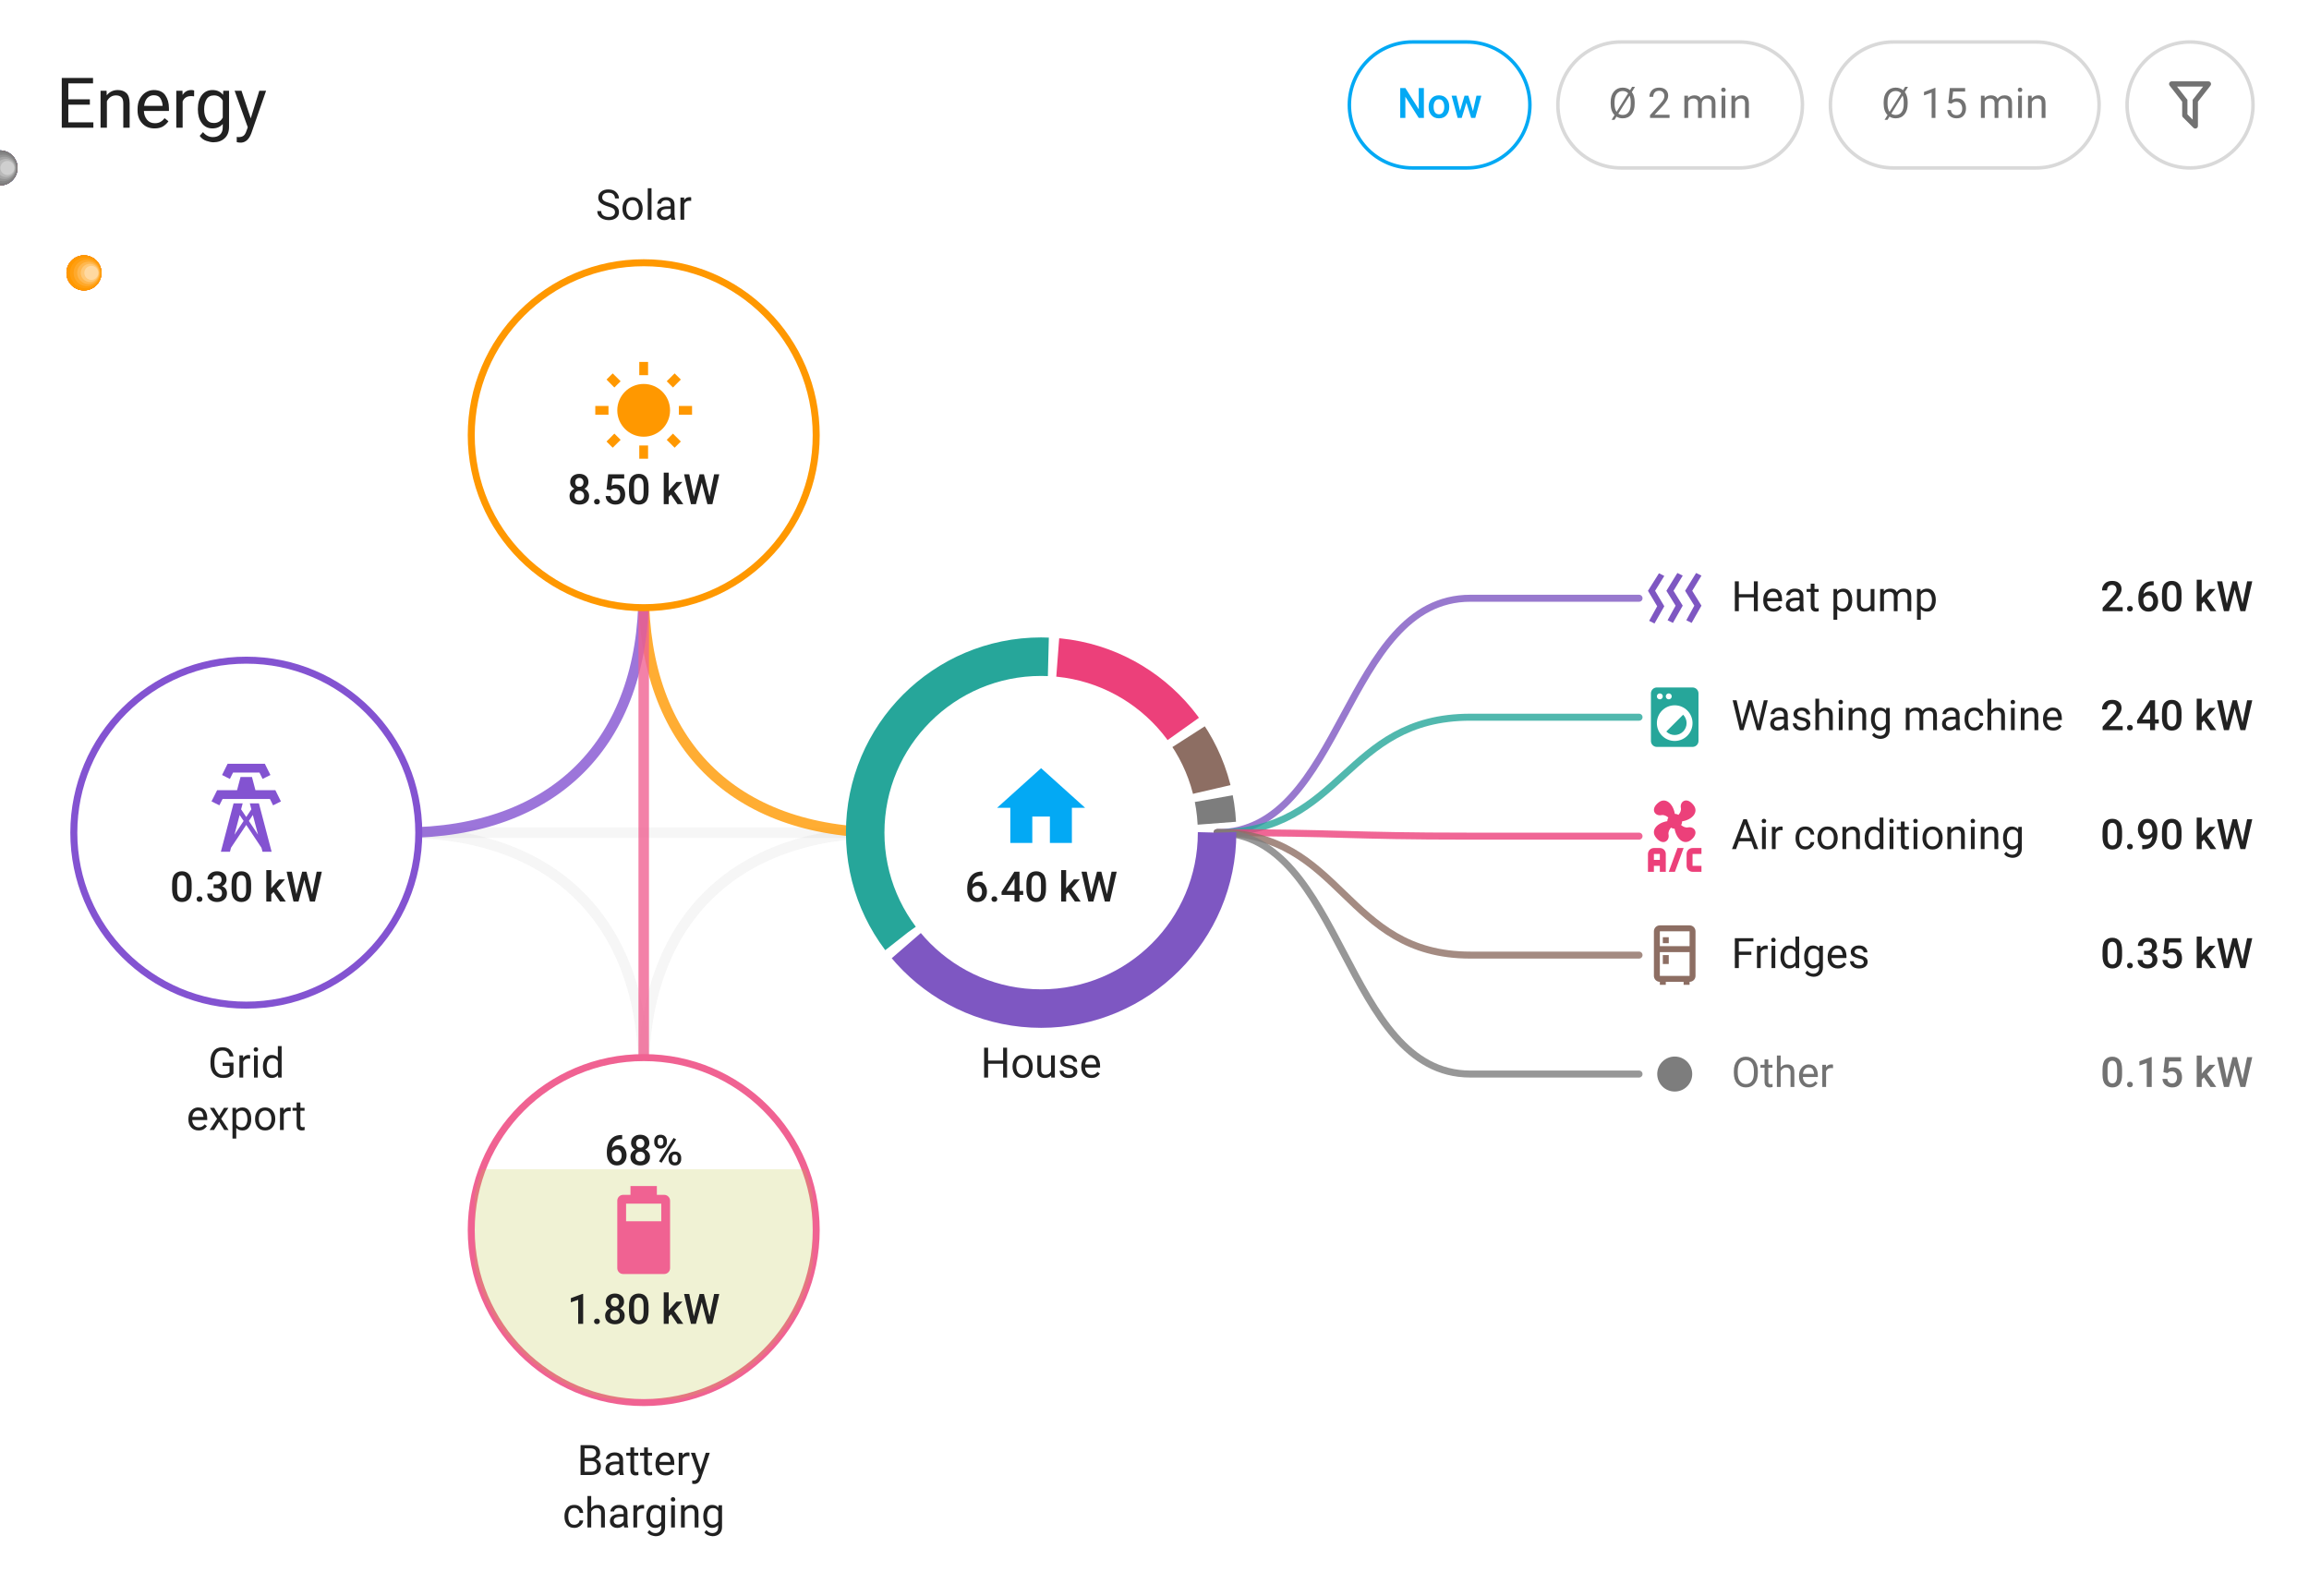
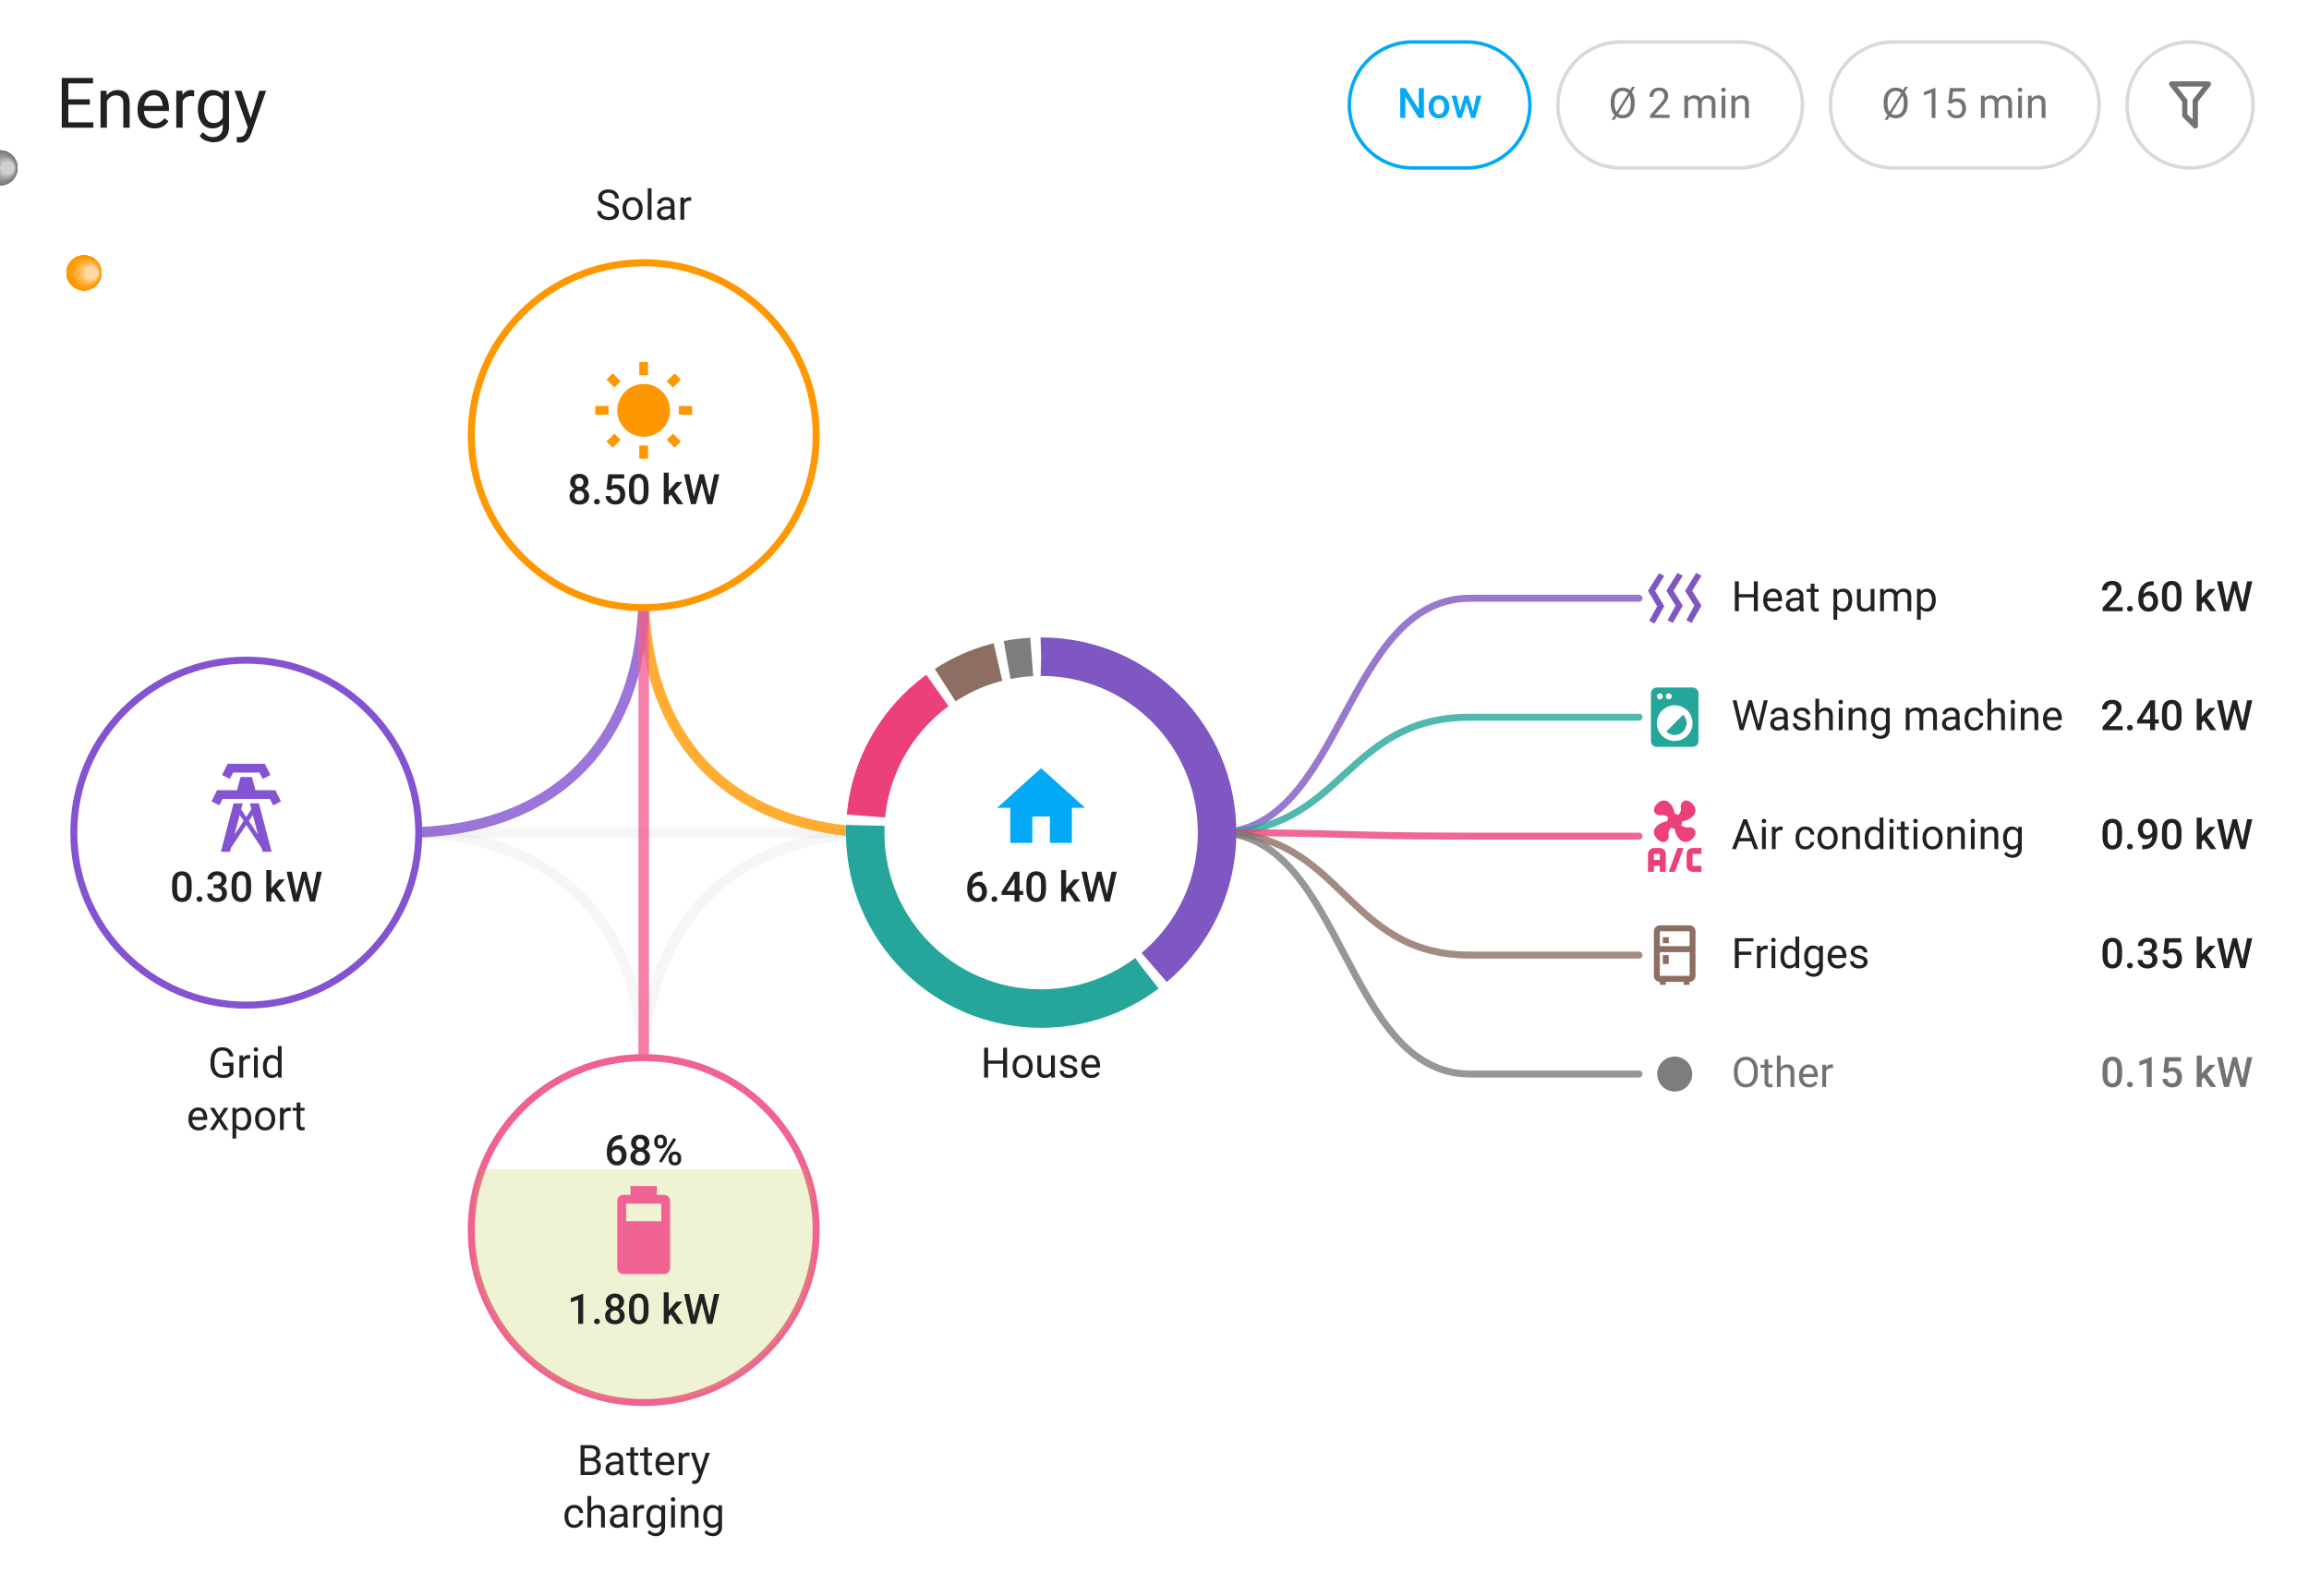
<svg xmlns="http://www.w3.org/2000/svg" xmlns:xlink="http://www.w3.org/1999/xlink" width="660" height="456" viewBox="0 0 660 456" role="img" aria-label="EnerLens Card">
  <rect x="0" y="0" width="660.0" height="456.0" rx="12" fill="rgb(255, 255, 255)" />
  <g transform="translate(24,78) scale(0.8)">
    <path d="M114,200 L286,200" fill="none" stroke="rgba(127, 127, 127, 0.3)" stroke-width="3.75px" stroke-linecap="round" opacity="0.25" />
    <path d="M114,200 C168,200 200,232 200,286" fill="none" stroke="rgba(127, 127, 127, 0.3)" stroke-width="3.75px" stroke-linecap="round" opacity="0.25" />
    <path d="M200,286 C200,232 232,200 286,200" fill="none" stroke="rgba(127, 127, 127, 0.3)" stroke-width="3.75px" stroke-linecap="round" opacity="0.25" />
    <path d="M200,114 C200,168 232,200 286,200" fill="none" stroke="rgb(255, 152, 0)" stroke-width="3.75px" stroke-linecap="round" opacity="0.8" />
    <path d="M200,114 C200,168 168,200 114,200" fill="none" stroke="rgb(131, 83, 209)" stroke-width="3.75px" stroke-linecap="round" opacity="0.8" />
    <path d="M200,114 L200,286" fill="none" stroke="rgb(240, 98, 146)" stroke-width="3.75px" stroke-linecap="round" opacity="0.8" />
    <g>
      <circle cx="0.00" r="6.25" fill="rgb(240, 98, 146)" />
      <circle cx="0.53" r="5.50" fill="rgb(243, 129, 168)" fill-opacity="0.316" />
      <circle cx="1.05" r="4.75" fill="rgb(246, 161, 190)" fill-opacity="0.316" />
      <circle cx="1.57" r="4.00" fill="rgb(249, 192, 211)" fill-opacity="0.316" />
      <circle cx="2.10" r="3.25" fill="rgb(252, 224, 233)" fill-opacity="0.316" />
      <circle cx="2.63" r="2.50" fill="rgb(255, 255, 255)" fill-opacity="0.316" />
-       <animateMotion dur="1.10s" repeatCount="indefinite" begin="-0.33s" path="M 200 114 L 200 286" rotate="auto" />
+       <animateMotion dur="1.10s" repeatCount="indefinite" begin="-0.25s" path="M 200 114 L 200 286" rotate="auto" />
    </g>
    <g>
      <circle cx="0.00" r="6.25" fill="rgb(240, 98, 146)" />
      <circle cx="0.53" r="5.50" fill="rgb(243, 129, 168)" fill-opacity="0.316" />
      <circle cx="1.05" r="4.75" fill="rgb(246, 161, 190)" fill-opacity="0.316" />
      <circle cx="1.57" r="4.00" fill="rgb(249, 192, 211)" fill-opacity="0.316" />
      <circle cx="2.10" r="3.25" fill="rgb(252, 224, 233)" fill-opacity="0.316" />
      <circle cx="2.63" r="2.50" fill="rgb(255, 255, 255)" fill-opacity="0.316" />
-       <animateMotion dur="1.10s" repeatCount="indefinite" begin="-0.88s" path="M 200 114 L 200 286" rotate="auto" />
+       <animateMotion dur="1.10s" repeatCount="indefinite" begin="-0.80s" path="M 200 114 L 200 286" rotate="auto" />
    </g>
    <g>
      <circle cx="0.00" r="6.25" fill="rgb(131, 83, 209)" />
      <circle cx="0.53" r="5.50" fill="rgb(156, 117, 218)" fill-opacity="0.316" />
      <circle cx="1.05" r="4.75" fill="rgb(181, 152, 227)" fill-opacity="0.316" />
      <circle cx="1.57" r="4.00" fill="rgb(205, 186, 237)" fill-opacity="0.316" />
      <circle cx="2.10" r="3.25" fill="rgb(230, 221, 246)" fill-opacity="0.316" />
      <circle cx="2.63" r="2.50" fill="rgb(255, 255, 255)" fill-opacity="0.316" />
-       <animateMotion dur="4.50s" repeatCount="indefinite" begin="-0.33s" path="M 200 114 C 200 168 168 200 114 200" rotate="auto" />
-     </g>
-     <g>
-       <circle cx="0.00" r="6.25" fill="rgb(255, 152, 0)" />
-       <circle cx="0.53" r="5.50" fill="rgb(255, 173, 51)" fill-opacity="0.316" />
-       <circle cx="1.05" r="4.75" fill="rgb(255, 193, 102)" fill-opacity="0.316" />
-       <circle cx="1.57" r="4.00" fill="rgb(255, 214, 153)" fill-opacity="0.316" />
-       <circle cx="2.10" r="3.25" fill="rgb(255, 234, 204)" fill-opacity="0.316" />
-       <circle cx="2.63" r="2.50" fill="rgb(255, 255, 255)" fill-opacity="0.316" />
-       <animateMotion dur="1.10s" repeatCount="indefinite" begin="-0.33s" path="M 200 114 C 200 168 232 200 286 200" rotate="auto" />
-     </g>
-     <g>
-       <circle cx="0.00" r="6.25" fill="rgb(255, 152, 0)" />
-       <circle cx="0.53" r="5.50" fill="rgb(255, 173, 51)" fill-opacity="0.316" />
-       <circle cx="1.05" r="4.75" fill="rgb(255, 193, 102)" fill-opacity="0.316" />
-       <circle cx="1.57" r="4.00" fill="rgb(255, 214, 153)" fill-opacity="0.316" />
-       <circle cx="2.10" r="3.25" fill="rgb(255, 234, 204)" fill-opacity="0.316" />
-       <circle cx="2.63" r="2.50" fill="rgb(255, 255, 255)" fill-opacity="0.316" />
-       <animateMotion dur="1.10s" repeatCount="indefinite" begin="-0.55s" path="M 200 114 C 200 168 232 200 286 200" rotate="auto" />
-     </g>
-     <g>
-       <circle cx="0.00" r="6.25" fill="rgb(255, 152, 0)" />
-       <circle cx="0.53" r="5.50" fill="rgb(255, 173, 51)" fill-opacity="0.316" />
-       <circle cx="1.05" r="4.75" fill="rgb(255, 193, 102)" fill-opacity="0.316" />
-       <circle cx="1.57" r="4.00" fill="rgb(255, 214, 153)" fill-opacity="0.316" />
-       <circle cx="2.10" r="3.25" fill="rgb(255, 234, 204)" fill-opacity="0.316" />
-       <circle cx="2.63" r="2.50" fill="rgb(255, 255, 255)" fill-opacity="0.316" />
-       <animateMotion dur="1.10s" repeatCount="indefinite" begin="-0.77s" path="M 200 114 C 200 168 232 200 286 200" rotate="auto" />
-     </g>
-     <g>
-       <circle cx="0.00" r="6.25" fill="rgb(255, 152, 0)" />
-       <circle cx="0.53" r="5.50" fill="rgb(255, 173, 51)" fill-opacity="0.316" />
-       <circle cx="1.05" r="4.75" fill="rgb(255, 193, 102)" fill-opacity="0.316" />
-       <circle cx="1.57" r="4.00" fill="rgb(255, 214, 153)" fill-opacity="0.316" />
-       <circle cx="2.10" r="3.25" fill="rgb(255, 234, 204)" fill-opacity="0.316" />
-       <circle cx="2.63" r="2.50" fill="rgb(255, 255, 255)" fill-opacity="0.316" />
-       <animateMotion dur="1.10s" repeatCount="indefinite" begin="-0.99s" path="M 200 114 C 200 168 232 200 286 200" rotate="auto" />
-     </g>
-     <g>
-       <circle cx="0.00" r="6.25" fill="rgb(255, 152, 0)" />
-       <circle cx="0.53" r="5.50" fill="rgb(255, 173, 51)" fill-opacity="0.316" />
-       <circle cx="1.05" r="4.75" fill="rgb(255, 193, 102)" fill-opacity="0.316" />
-       <circle cx="1.57" r="4.00" fill="rgb(255, 214, 153)" fill-opacity="0.316" />
-       <circle cx="2.10" r="3.25" fill="rgb(255, 234, 204)" fill-opacity="0.316" />
-       <circle cx="2.63" r="2.50" fill="rgb(255, 255, 255)" fill-opacity="0.316" />
-       <animateMotion dur="1.10s" repeatCount="indefinite" begin="-0.11s" path="M 200 114 C 200 168 232 200 286 200" rotate="auto" />
+       <animateMotion dur="4.50s" repeatCount="indefinite" begin="-0.25s" path="M 200 114 C 200 168 168 200 114 200" rotate="auto" />
+     </g>
+     <g>
+       <circle cx="0.00" r="6.25" fill="rgb(255, 152, 0)" />
+       <circle cx="0.53" r="5.50" fill="rgb(255, 173, 51)" fill-opacity="0.316" />
+       <circle cx="1.05" r="4.75" fill="rgb(255, 193, 102)" fill-opacity="0.316" />
+       <circle cx="1.57" r="4.00" fill="rgb(255, 214, 153)" fill-opacity="0.316" />
+       <circle cx="2.10" r="3.25" fill="rgb(255, 234, 204)" fill-opacity="0.316" />
+       <circle cx="2.63" r="2.50" fill="rgb(255, 255, 255)" fill-opacity="0.316" />
+       <animateMotion dur="1.10s" repeatCount="indefinite" begin="-0.25s" path="M 200 114 C 200 168 232 200 286 200" rotate="auto" />
+     </g>
+     <g>
+       <circle cx="0.00" r="6.25" fill="rgb(255, 152, 0)" />
+       <circle cx="0.53" r="5.50" fill="rgb(255, 173, 51)" fill-opacity="0.316" />
+       <circle cx="1.05" r="4.75" fill="rgb(255, 193, 102)" fill-opacity="0.316" />
+       <circle cx="1.57" r="4.00" fill="rgb(255, 214, 153)" fill-opacity="0.316" />
+       <circle cx="2.10" r="3.25" fill="rgb(255, 234, 204)" fill-opacity="0.316" />
+       <circle cx="2.63" r="2.50" fill="rgb(255, 255, 255)" fill-opacity="0.316" />
+       <animateMotion dur="1.10s" repeatCount="indefinite" begin="-0.47s" path="M 200 114 C 200 168 232 200 286 200" rotate="auto" />
+     </g>
+     <g>
+       <circle cx="0.00" r="6.25" fill="rgb(255, 152, 0)" />
+       <circle cx="0.53" r="5.50" fill="rgb(255, 173, 51)" fill-opacity="0.316" />
+       <circle cx="1.05" r="4.75" fill="rgb(255, 193, 102)" fill-opacity="0.316" />
+       <circle cx="1.57" r="4.00" fill="rgb(255, 214, 153)" fill-opacity="0.316" />
+       <circle cx="2.10" r="3.25" fill="rgb(255, 234, 204)" fill-opacity="0.316" />
+       <circle cx="2.63" r="2.50" fill="rgb(255, 255, 255)" fill-opacity="0.316" />
+       <animateMotion dur="1.10s" repeatCount="indefinite" begin="-0.69s" path="M 200 114 C 200 168 232 200 286 200" rotate="auto" />
+     </g>
+     <g>
+       <circle cx="0.00" r="6.25" fill="rgb(255, 152, 0)" />
+       <circle cx="0.53" r="5.50" fill="rgb(255, 173, 51)" fill-opacity="0.316" />
+       <circle cx="1.05" r="4.75" fill="rgb(255, 193, 102)" fill-opacity="0.316" />
+       <circle cx="1.57" r="4.00" fill="rgb(255, 214, 153)" fill-opacity="0.316" />
+       <circle cx="2.10" r="3.25" fill="rgb(255, 234, 204)" fill-opacity="0.316" />
+       <circle cx="2.63" r="2.50" fill="rgb(255, 255, 255)" fill-opacity="0.316" />
+       <animateMotion dur="1.10s" repeatCount="indefinite" begin="-0.91s" path="M 200 114 C 200 168 232 200 286 200" rotate="auto" />
+     </g>
+     <g>
+       <circle cx="0.00" r="6.25" fill="rgb(255, 152, 0)" />
+       <circle cx="0.53" r="5.50" fill="rgb(255, 173, 51)" fill-opacity="0.316" />
+       <circle cx="1.05" r="4.75" fill="rgb(255, 193, 102)" fill-opacity="0.316" />
+       <circle cx="1.57" r="4.00" fill="rgb(255, 214, 153)" fill-opacity="0.316" />
+       <circle cx="2.10" r="3.25" fill="rgb(255, 234, 204)" fill-opacity="0.316" />
+       <circle cx="2.63" r="2.50" fill="rgb(255, 255, 255)" fill-opacity="0.316" />
+       <animateMotion dur="1.10s" repeatCount="indefinite" begin="-0.03s" path="M 200 114 C 200 168 232 200 286 200" rotate="auto" />
    </g>
  </g>
  <g transform="translate(0,48)">
    <path id="line-sensor-c1" d="M347.9,190.0 C384.1,190.0 384.1,123.0 420.3,123.0 L468.5,123.0" fill="none" stroke="rgb(126, 87, 194)" stroke-width="2px" stroke-linecap="round" opacity="0.8">
-       <animate attributeName="d" values="M347.9,190.0 C384.1,190.0 384.1,123.0 420.3,123.0 L468.5,123.0;M347.9,190.0 C384.1,190.0 384.1,123.0 420.3,123.0 L468.5,123.0;M347.9,190.0 C384.1,190.0 384.1,157.0 420.3,157.0 L468.5,157.0;M347.9,190.0 C384.1,190.0 384.1,157.0 420.3,157.0 L468.5,157.0;M347.9,190.0 C384.1,190.0 384.1,123.0 420.3,123.0 L468.5,123.0" keyTimes="0;0.425;0.5;0.925;1" dur="8s" repeatCount="indefinite" calcMode="spline" keySplines="0 0 1 1;.4 0 .2 1;0 0 1 1;.4 0 .2 1" />
+       <animate attributeName="d" values="M347.9,190.0 C384.1,190.0 384.1,123.0 420.3,123.0 L468.5,123.0;M347.9,190.0 C384.1,190.0 384.1,123.0 420.3,123.0 L468.5,123.0;M347.9,190.0 C384.1,190.0 384.1,123.0 420.3,123.0 L468.5,123.0;M347.9,190.0 C384.1,190.0 384.1,123.0 420.3,123.0 L468.5,123.0;M347.9,190.0 C384.1,190.0 384.1,157.0 420.3,157.0 L468.5,157.0;M347.9,190.0 C384.1,190.0 384.1,157.0 420.3,157.0 L468.5,157.0;M347.9,190.0 C384.1,190.0 384.1,123.0 420.3,123.0 L468.5,123.0;M347.9,190.0 C384.1,190.0 384.1,123.0 420.3,123.0 L468.5,123.0" keyTimes="0;0.208;0.258;0.542;0.592;0.875;0.925;1" calcMode="spline" keySplines="0 0 1 1;.4 0 .2 1;0 0 1 1;.4 0 .2 1;0 0 1 1;.4 0 .2 1;0 0 1 1" dur="12s" repeatCount="indefinite" />
    </path>
    <g>
      <circle cx="0.00" r="5.00" fill="rgb(126, 87, 194)" />
      <circle cx="0.42" r="4.40" fill="rgb(152, 121, 206)" fill-opacity="0.316" />
      <circle cx="0.84" r="3.80" fill="rgb(178, 154, 218)" fill-opacity="0.316" />
      <circle cx="1.26" r="3.20" fill="rgb(203, 188, 231)" fill-opacity="0.316" />
      <circle cx="1.68" r="2.60" fill="rgb(229, 221, 243)" fill-opacity="0.316" />
      <circle cx="2.10" r="2.00" fill="rgb(255, 255, 255)" fill-opacity="0.316" />
-       <animateMotion dur="1.10s" repeatCount="indefinite" begin="-0.27s" rotate="auto">
+       <animateMotion dur="1.10s" repeatCount="indefinite" begin="-0.17s" rotate="auto">
        <mpath href="#line-sensor-c1" xlink:href="#line-sensor-c1" />
      </animateMotion>
    </g>
    <g>
      <circle cx="0.00" r="5.00" fill="rgb(126, 87, 194)" />
      <circle cx="0.42" r="4.40" fill="rgb(152, 121, 206)" fill-opacity="0.316" />
      <circle cx="0.84" r="3.80" fill="rgb(178, 154, 218)" fill-opacity="0.316" />
      <circle cx="1.26" r="3.20" fill="rgb(203, 188, 231)" fill-opacity="0.316" />
      <circle cx="1.68" r="2.60" fill="rgb(229, 221, 243)" fill-opacity="0.316" />
      <circle cx="2.10" r="2.00" fill="rgb(255, 255, 255)" fill-opacity="0.316" />
-       <animateMotion dur="1.10s" repeatCount="indefinite" begin="-0.63s" rotate="auto">
+       <animateMotion dur="1.10s" repeatCount="indefinite" begin="-0.53s" rotate="auto">
        <mpath href="#line-sensor-c1" xlink:href="#line-sensor-c1" />
      </animateMotion>
    </g>
    <g>
      <circle cx="0.00" r="5.00" fill="rgb(126, 87, 194)" />
      <circle cx="0.42" r="4.40" fill="rgb(152, 121, 206)" fill-opacity="0.316" />
      <circle cx="0.84" r="3.80" fill="rgb(178, 154, 218)" fill-opacity="0.316" />
      <circle cx="1.26" r="3.20" fill="rgb(203, 188, 231)" fill-opacity="0.316" />
      <circle cx="1.68" r="2.60" fill="rgb(229, 221, 243)" fill-opacity="0.316" />
      <circle cx="2.10" r="2.00" fill="rgb(255, 255, 255)" fill-opacity="0.316" />
-       <animateMotion dur="1.10s" repeatCount="indefinite" begin="-1.00s" rotate="auto">
+       <animateMotion dur="1.10s" repeatCount="indefinite" begin="-0.90s" rotate="auto">
        <mpath href="#line-sensor-c1" xlink:href="#line-sensor-c1" />
      </animateMotion>
    </g>
    <path id="line-sensor-c2" d="M347.9,190.0 C384.1,190.0 384.1,157.0 420.3,157.0 L468.5,157.0" fill="none" stroke="rgb(38, 166, 154)" stroke-width="2px" stroke-linecap="round" opacity="0.8">
-       <animate attributeName="d" values="M347.9,190.0 C384.1,190.0 384.1,157.0 420.3,157.0 L468.5,157.0;M347.9,190.0 C384.1,190.0 384.1,157.0 420.3,157.0 L468.5,157.0;M347.9,190.0 C384.1,190.0 384.1,123.0 420.3,123.0 L468.5,123.0;M347.9,190.0 C384.1,190.0 384.1,123.0 420.3,123.0 L468.5,123.0;M347.9,190.0 C384.1,190.0 384.1,157.0 420.3,157.0 L468.5,157.0" keyTimes="0;0.425;0.5;0.925;1" dur="8s" repeatCount="indefinite" calcMode="spline" keySplines="0 0 1 1;.4 0 .2 1;0 0 1 1;.4 0 .2 1" />
+       <animate attributeName="d" values="M347.9,190.0 C384.1,190.0 384.1,157.0 420.3,157.0 L468.5,157.0;M347.9,190.0 C384.1,190.0 384.1,157.0 420.3,157.0 L468.5,157.0;M347.9,190.0 C384.1,190.0 384.1,157.0 420.3,157.0 L468.5,157.0;M347.9,190.0 C384.1,190.0 384.1,157.0 420.3,157.0 L468.5,157.0;M347.9,190.0 C384.1,190.0 384.1,123.0 420.3,123.0 L468.5,123.0;M347.9,190.0 C384.1,190.0 384.1,123.0 420.3,123.0 L468.5,123.0;M347.9,190.0 C384.1,190.0 384.1,157.0 420.3,157.0 L468.5,157.0;M347.9,190.0 C384.1,190.0 384.1,157.0 420.3,157.0 L468.5,157.0" keyTimes="0;0.208;0.258;0.542;0.592;0.875;0.925;1" calcMode="spline" keySplines="0 0 1 1;.4 0 .2 1;0 0 1 1;.4 0 .2 1;0 0 1 1;.4 0 .2 1;0 0 1 1" dur="12s" repeatCount="indefinite" />
    </path>
    <g>
      <circle cx="0.00" r="5.00" fill="rgb(38, 166, 154)" />
      <circle cx="0.42" r="4.40" fill="rgb(81, 184, 174)" fill-opacity="0.316" />
      <circle cx="0.84" r="3.80" fill="rgb(125, 202, 194)" fill-opacity="0.316" />
      <circle cx="1.26" r="3.20" fill="rgb(168, 219, 215)" fill-opacity="0.316" />
      <circle cx="1.68" r="2.60" fill="rgb(212, 237, 235)" fill-opacity="0.316" />
      <circle cx="2.10" r="2.00" fill="rgb(255, 255, 255)" fill-opacity="0.316" />
-       <animateMotion dur="1.10s" repeatCount="indefinite" begin="-0.27s" rotate="auto">
+       <animateMotion dur="1.10s" repeatCount="indefinite" begin="-0.17s" rotate="auto">
        <mpath href="#line-sensor-c2" xlink:href="#line-sensor-c2" />
      </animateMotion>
    </g>
    <g>
      <circle cx="0.00" r="5.00" fill="rgb(38, 166, 154)" />
      <circle cx="0.42" r="4.40" fill="rgb(81, 184, 174)" fill-opacity="0.316" />
      <circle cx="0.84" r="3.80" fill="rgb(125, 202, 194)" fill-opacity="0.316" />
      <circle cx="1.26" r="3.20" fill="rgb(168, 219, 215)" fill-opacity="0.316" />
      <circle cx="1.68" r="2.60" fill="rgb(212, 237, 235)" fill-opacity="0.316" />
      <circle cx="2.10" r="2.00" fill="rgb(255, 255, 255)" fill-opacity="0.316" />
-       <animateMotion dur="1.10s" repeatCount="indefinite" begin="-0.63s" rotate="auto">
+       <animateMotion dur="1.10s" repeatCount="indefinite" begin="-0.53s" rotate="auto">
        <mpath href="#line-sensor-c2" xlink:href="#line-sensor-c2" />
      </animateMotion>
    </g>
    <g>
      <circle cx="0.00" r="5.00" fill="rgb(38, 166, 154)" />
      <circle cx="0.42" r="4.40" fill="rgb(81, 184, 174)" fill-opacity="0.316" />
      <circle cx="0.84" r="3.80" fill="rgb(125, 202, 194)" fill-opacity="0.316" />
      <circle cx="1.26" r="3.20" fill="rgb(168, 219, 215)" fill-opacity="0.316" />
      <circle cx="1.68" r="2.60" fill="rgb(212, 237, 235)" fill-opacity="0.316" />
      <circle cx="2.10" r="2.00" fill="rgb(255, 255, 255)" fill-opacity="0.316" />
-       <animateMotion dur="1.10s" repeatCount="indefinite" begin="-1.00s" rotate="auto">
+       <animateMotion dur="1.10s" repeatCount="indefinite" begin="-0.90s" rotate="auto">
        <mpath href="#line-sensor-c2" xlink:href="#line-sensor-c2" />
      </animateMotion>
    </g>
    <path id="line-sensor-c3" d="M347.9,190.0 C384.1,190.0 384.1,191.0 420.3,191.0 L468.5,191.0" fill="none" stroke="rgb(236, 64, 122)" stroke-width="2px" stroke-linecap="round" opacity="0.8" />
    <g>
      <circle cx="0.00" r="5.00" fill="rgb(236, 64, 122)" />
      <circle cx="0.42" r="4.40" fill="rgb(240, 102, 149)" fill-opacity="0.316" />
      <circle cx="0.84" r="3.80" fill="rgb(244, 140, 175)" fill-opacity="0.316" />
      <circle cx="1.26" r="3.20" fill="rgb(247, 179, 202)" fill-opacity="0.316" />
      <circle cx="1.68" r="2.60" fill="rgb(251, 217, 228)" fill-opacity="0.316" />
      <circle cx="2.10" r="2.00" fill="rgb(255, 255, 255)" fill-opacity="0.316" />
-       <animateMotion dur="2.57s" repeatCount="indefinite" begin="-0.27s" rotate="auto">
+       <animateMotion dur="2.57s" repeatCount="indefinite" begin="-0.17s" rotate="auto">
        <mpath href="#line-sensor-c3" xlink:href="#line-sensor-c3" />
      </animateMotion>
    </g>
    <path id="line-sensor-c4" d="M347.9,190.0 C384.1,190.0 384.1,225.0 420.3,225.0 L468.5,225.0" fill="none" stroke="rgb(141, 110, 99)" stroke-width="2px" stroke-linecap="round" opacity="0.8" />
    <g>
      <circle cx="0.00" r="5.00" fill="rgb(141, 110, 99)" />
      <circle cx="0.42" r="4.40" fill="rgb(164, 139, 130)" fill-opacity="0.316" />
      <circle cx="0.84" r="3.80" fill="rgb(187, 168, 161)" fill-opacity="0.316" />
      <circle cx="1.26" r="3.20" fill="rgb(209, 197, 193)" fill-opacity="0.316" />
      <circle cx="1.68" r="2.60" fill="rgb(232, 226, 224)" fill-opacity="0.316" />
      <circle cx="2.10" r="2.00" fill="rgb(255, 255, 255)" fill-opacity="0.316" />
-       <animateMotion dur="4.44s" repeatCount="indefinite" begin="-0.27s" rotate="auto">
+       <animateMotion dur="4.44s" repeatCount="indefinite" begin="-0.17s" rotate="auto">
        <mpath href="#line-sensor-c4" xlink:href="#line-sensor-c4" />
      </animateMotion>
    </g>
    <path id="line--rest-" d="M347.9,190.0 C384.1,190.0 384.1,259.0 420.3,259.0 L468.5,259.0" fill="none" stroke="rgb(125, 125, 125)" stroke-width="2px" stroke-linecap="round" opacity="0.8" />
    <g>
      <circle cx="0.00" r="5.00" fill="rgb(125, 125, 125)" />
      <circle cx="0.42" r="4.40" fill="rgb(151, 151, 151)" fill-opacity="0.316" />
      <circle cx="0.84" r="3.80" fill="rgb(177, 177, 177)" fill-opacity="0.316" />
      <circle cx="1.26" r="3.20" fill="rgb(203, 203, 203)" fill-opacity="0.316" />
      <circle cx="1.68" r="2.60" fill="rgb(229, 229, 229)" fill-opacity="0.316" />
      <circle cx="2.10" r="2.00" fill="rgb(255, 255, 255)" fill-opacity="0.316" />
-       <animateMotion dur="4.50s" repeatCount="indefinite" begin="-0.27s" rotate="auto">
+       <animateMotion dur="4.50s" repeatCount="indefinite" begin="-0.17s" rotate="auto">
        <mpath href="#line--rest-" xlink:href="#line--rest-" />
      </animateMotion>
    </g>
  </g>
  <circle cx="184" cy="124.4" r="49.3" fill="rgb(255, 255, 255)" stroke="rgb(255, 152, 0)" stroke-width="2" />
-   <g transform="translate(168.9,102.2) scale(1.2572)" />
  <g transform="translate(168.9,102.2) scale(1.2572)">
    <path d="M3.55 19.09L4.96 20.5L6.76 18.71L5.34 17.29M12 6C8.69 6 6 8.69 6 12S8.69 18 12 18 18 15.31 18 12C18 8.68 15.31 6 12 6M20 13H23V11H20M17.24 18.71L19.04 20.5L20.45 19.09L18.66 17.29M20.45 5L19.04 3.6L17.24 5.39L18.66 6.81M13 1H11V4H13M6.76 5.39L4.96 3.6L3.55 5L5.34 6.81L6.76 5.39M1 13H4V11H1M13 20H11V23H13" fill="rgb(255, 152, 0)" />
  </g>
  <text x="184" y="144.1" text-anchor="middle" font-size="12.0" font-weight="500" fill="rgb(33, 33, 33)" font-family="Roboto, system-ui, sans-serif" textLength="44.3" lengthAdjust="spacingAndGlyphs">8.50 kW</text>
  <text x="184" y="62.8" text-anchor="middle" font-size="12.0" font-weight="400" fill="rgb(33, 33, 33)" font-family="Roboto, system-ui, sans-serif" textLength="28.4" lengthAdjust="spacingAndGlyphs">Solar</text>
  <circle cx="70.4" cy="238" r="49.3" fill="rgb(255, 255, 255)" stroke="rgb(131, 83, 209)" stroke-width="2" />
-   <g transform="translate(55.3,215.8) scale(1.2572)" />
  <g transform="translate(55.3,215.8) scale(1.2572)">
    <path d="M8.28,5.45L6.5,4.55L7.76,2H16.23L17.5,4.55L15.72,5.44L15,4H9L8.28,5.45M18.62,8H14.09L13.3,5H10.7L9.91,8H5.38L4.1,10.55L5.89,11.44L6.62,10H17.38L18.1,11.45L19.89,10.56L18.62,8M17.77,22H15.7L15.46,21.1L12,15.9L8.53,21.1L8.3,22H6.23L9.12,11H11.19L10.83,12.35L12,14.1L13.16,12.35L12.81,11H14.88L17.77,22M11.4,15L10.5,13.65L9.32,18.13L11.4,15M14.68,18.12L13.5,13.64L12.6,15L14.68,18.12Z" fill="rgb(131, 83, 209)" />
  </g>
  <text x="70.4" y="257.7" text-anchor="middle" font-size="12.0" font-weight="500" fill="rgb(33, 33, 33)" font-family="Roboto, system-ui, sans-serif" textLength="44.3" lengthAdjust="spacingAndGlyphs">0.30 kW</text>
  <text x="70.4" y="308" text-anchor="middle" font-size="12.0" font-weight="400" fill="rgb(33, 33, 33)" font-family="Roboto, system-ui, sans-serif" textLength="24.0" lengthAdjust="spacingAndGlyphs">Grid</text>
  <text x="70.4" y="323" text-anchor="middle" font-size="12.0" font-weight="400" fill="rgb(33, 33, 33)" font-family="Roboto, system-ui, sans-serif" textLength="36.8" lengthAdjust="spacingAndGlyphs">export</text>
  <circle cx="297.6" cy="238" r="49.3" fill="rgb(255, 255, 255)" stroke="rgba(0, 0, 0, 0)" stroke-width="2" />
  <g transform="translate(241.8,182.2) scale(1.1159)">
-     <circle cx="50" cy="50" r="45.07" fill="none" stroke="rgb(126, 87, 194)" stroke-width="9.86" stroke-dasharray="110.16 173.04" stroke-dashoffset="0.00" stroke-linecap="butt" transform="">
-       <animate attributeName="stroke" values="rgb(126, 87, 194);rgb(38, 166, 154);rgb(126, 87, 194)" keyTimes="0;0.463;0.963" calcMode="discrete" dur="8s" repeatCount="indefinite" />
-     </circle>
-     <circle cx="50" cy="50" r="45.07" fill="none" stroke="rgb(38, 166, 154)" stroke-width="9.86" stroke-dasharray="101.68 181.51" stroke-dashoffset="-112.57" stroke-linecap="butt" transform="">
-       <animate attributeName="stroke" values="rgb(38, 166, 154);rgb(126, 87, 194);rgb(38, 166, 154)" keyTimes="0;0.463;0.963" calcMode="discrete" dur="8s" repeatCount="indefinite" />
-     </circle>
-     <circle cx="50" cy="50" r="45.07" fill="none" stroke="rgb(236, 64, 122)" stroke-width="9.86" stroke-dasharray="38.13 245.06" stroke-dashoffset="-216.66" stroke-linecap="butt" transform="" />
-     <circle cx="50" cy="50" r="45.07" fill="none" stroke="rgb(141, 110, 99)" stroke-width="9.86" stroke-dasharray="14.83 268.36" stroke-dashoffset="-257.20" stroke-linecap="butt" transform="" />
-     <circle cx="50" cy="50" r="45.07" fill="none" stroke="rgb(125, 125, 125)" stroke-width="9.86" stroke-dasharray="6.36 276.84" stroke-dashoffset="-274.43" stroke-linecap="butt" transform="" />
+     <g transform="rotate(-90 50 50)">
+       <circle cx="50" cy="50" r="45.07" fill="none" stroke="rgb(125, 125, 125)" stroke-width="9.86" stroke-dasharray="6.36 276.83" stroke-dashoffset="-274.43" stroke-linecap="butt" />
+       <g transform="translate(50 50)">
+         <g>
+           <animateTransform attributeName="transform" type="scale" values="1.000 1.000;1.000 1.000;0.767 0.767;0.767 0.767;1.000 1.000" keyTimes="0;0.875;0.9;0.975;1" calcMode="spline" keySplines=".4 0 .2 1;.4 0 .2 1;.4 0 .2 1;.4 0 .2 1" dur="12s" repeatCount="indefinite" />
+           <g transform="translate(-50 -50)">
+             <circle cx="50" cy="50" r="45.07" fill="none" stroke="rgb(126, 87, 194)" stroke-width="9.86" stroke-dasharray="110.16 173.03" stroke-dashoffset="0.00" stroke-linecap="butt">
+               <animate attributeName="stroke-dasharray" values="110.16 173.03;110.16 173.03;152.53 130.66;152.53 130.66;88.97 194.22;88.97 194.22;110.16 173.03" keyTimes="0;0.208;0.333;0.542;0.667;0.875;1" calcMode="spline" keySplines="0 0 1 1;.4 0 .2 1;0 0 1 1;.4 0 .2 1;0 0 1 1;.4 0 .2 1" dur="12s" repeatCount="indefinite" />
+               <animate attributeName="stroke-dashoffset" values="0.00;0.00;0.00;0.00;-125.28;-125.28;0.00" keyTimes="0;0.208;0.333;0.542;0.667;0.875;1" calcMode="spline" keySplines="0 0 1 1;.4 0 .2 1;0 0 1 1;.4 0 .2 1;0 0 1 1;.4 0 .2 1" dur="12s" repeatCount="indefinite" />
+             </circle>
+           </g>
+         </g>
+       </g>
+       <g transform="translate(50 50)">
+         <g>
+           <animateTransform attributeName="transform" type="scale" values="1.000 1.000;1.000 1.000;0.767 0.767;0.767 0.767;1.000 1.000;1.000 1.000" keyTimes="0;0.542;0.567;0.642;0.667;1" calcMode="spline" keySplines=".4 0 .2 1;.4 0 .2 1;.4 0 .2 1;.4 0 .2 1;.4 0 .2 1" dur="12s" repeatCount="indefinite" />
+           <g transform="translate(-50 -50)">
+             <circle cx="50" cy="50" r="45.07" fill="none" stroke="rgb(38, 166, 154)" stroke-width="9.86" stroke-dasharray="101.68 181.51" stroke-dashoffset="-112.57" stroke-linecap="butt">
+               <animate attributeName="stroke-dasharray" values="101.68 181.51;101.68 181.51;59.32 223.87;59.32 223.87;122.87 160.32;122.87 160.32;101.68 181.51" keyTimes="0;0.208;0.333;0.542;0.667;0.875;1" calcMode="spline" keySplines="0 0 1 1;.4 0 .2 1;0 0 1 1;.4 0 .2 1;0 0 1 1;.4 0 .2 1" dur="12s" repeatCount="indefinite" />
+               <animate attributeName="stroke-dashoffset" values="-112.57;-112.57;-154.93;-154.93;0.00;0.00;-112.57" keyTimes="0;0.208;0.333;0.542;0.667;0.875;1" calcMode="spline" keySplines="0 0 1 1;.4 0 .2 1;0 0 1 1;.4 0 .2 1;0 0 1 1;.4 0 .2 1" dur="12s" repeatCount="indefinite" />
+             </circle>
+           </g>
+         </g>
+       </g>
+       <circle cx="50" cy="50" r="45.07" fill="none" stroke="rgb(236, 64, 122)" stroke-width="9.86" stroke-dasharray="38.13 245.06" stroke-dashoffset="-216.66" stroke-linecap="butt" />
+       <circle cx="50" cy="50" r="45.07" fill="none" stroke="rgb(141, 110, 99)" stroke-width="9.86" stroke-dasharray="14.83 268.36" stroke-dashoffset="-257.20" stroke-linecap="butt" />
+     </g>
  </g>
  <g transform="translate(282.5,215.8) scale(1.2572)">
    <path d="M10,20V14H14V20H19V12H22L12,3L2,12H5V20H10Z" fill="rgb(3, 169, 244)" />
  </g>
  <text x="297.6" y="257.7" text-anchor="middle" font-size="12.0" font-weight="500" fill="rgb(33, 33, 33)" font-family="Roboto, system-ui, sans-serif" textLength="44.3" lengthAdjust="spacingAndGlyphs">6.40 kW</text>
  <text x="297.6" y="308" text-anchor="middle" font-size="12.0" font-weight="400" fill="rgb(33, 33, 33)" font-family="Roboto, system-ui, sans-serif" textLength="35.9" lengthAdjust="spacingAndGlyphs">House</text>
  <circle cx="184" cy="351.6" r="49.3" fill="rgb(255, 255, 255)" stroke="rgb(240, 98, 146)" stroke-width="2" />
-   <clipPath id="soc9cxf8">
+   <clipPath id="soc8jt11">
    <circle cx="184" cy="351.6" r="49.3" />
  </clipPath>
-   <rect clip-path="url(#soc9cxf8)" x="135.7" y="334.2" width="96.6" height="65.7" fill="rgb(186, 196, 59)" opacity="0.22" />
-   <g transform="translate(168.9,336.5) scale(1.2572)" />
+   <rect clip-path="url(#soc8jt11)" x="135.7" y="334.2" width="96.6" height="65.7" fill="rgb(186, 196, 59)" opacity="0.22" />
  <g transform="translate(168.9,336.5) scale(1.2572)">
    <path d="M16,10H8V6H16M16.67,4H15V2H9V4H7.33A1.33,1.33 0 0,0 6,5.33V20.67C6,21.4 6.6,22 7.33,22H16.67A1.33,1.33 0 0,0 18,20.67V5.33C18,4.6 17.4,4 16.67,4Z" fill="rgb(240, 98, 146)" />
  </g>
  <text x="184" y="333" text-anchor="middle" font-size="12.0" font-weight="500" fill="rgb(33, 33, 33)" font-family="Roboto, system-ui, sans-serif" textLength="23.7" lengthAdjust="spacingAndGlyphs">68%</text>
  <text x="184" y="378.4" text-anchor="middle" font-size="12.0" font-weight="500" fill="rgb(33, 33, 33)" font-family="Roboto, system-ui, sans-serif" textLength="44.3" lengthAdjust="spacingAndGlyphs">1.80 kW</text>
  <text x="184" y="421.6" text-anchor="middle" font-size="12.0" font-weight="400" fill="rgb(33, 33, 33)" font-family="Roboto, system-ui, sans-serif" textLength="40.6" lengthAdjust="spacingAndGlyphs">Battery</text>
  <text x="184" y="436.6" text-anchor="middle" font-size="12.0" font-weight="400" fill="rgb(33, 33, 33)" font-family="Roboto, system-ui, sans-serif" textLength="48.1" lengthAdjust="spacingAndGlyphs">charging</text>
  <text x="16" y="36.5" text-anchor="start" font-size="20.0" font-weight="400" fill="rgb(33, 33, 33)" font-family="Roboto, system-ui, sans-serif" textLength="62.2" lengthAdjust="spacingAndGlyphs">Energy</text>
  <rect x="385.7" y="12" width="51.6" height="36.0" rx="18.0" ry="18.0" fill="rgba(0, 0, 0, 0)" stroke="rgb(3, 169, 244)" stroke-width="1" />
  <text x="411.5" y="33.7" text-anchor="middle" font-size="12.0" font-weight="500" fill="rgb(3, 169, 244)" font-family="Roboto, system-ui, sans-serif" textLength="25.6" lengthAdjust="spacingAndGlyphs">Now</text>
  <rect x="445.3" y="12" width="69.9" height="36.0" rx="18.0" ry="18.0" fill="rgba(0, 0, 0, 0)" stroke="rgba(127, 127, 127, 0.3)" stroke-width="1" />
  <text x="480.2" y="33.7" text-anchor="middle" font-size="12.0" font-weight="400" fill="rgb(114, 114, 114)" font-family="Roboto, system-ui, sans-serif" textLength="43.9" lengthAdjust="spacingAndGlyphs">Ø 2 min</text>
  <rect x="523.2" y="12" width="76.8" height="36.0" rx="18.0" ry="18.0" fill="rgba(0, 0, 0, 0)" stroke="rgba(127, 127, 127, 0.3)" stroke-width="1" />
  <text x="561.6" y="33.7" text-anchor="middle" font-size="12.0" font-weight="400" fill="rgb(114, 114, 114)" font-family="Roboto, system-ui, sans-serif" textLength="50.8" lengthAdjust="spacingAndGlyphs">Ø 15 min</text>
  <rect x="608" y="12" width="36.0" height="36.0" rx="18.0" ry="18.0" fill="rgba(0, 0, 0, 0)" stroke="rgba(127, 127, 127, 0.3)" stroke-width="1" />
  <g transform="translate(617,21) scale(0.75)">
    <path d="M15,19.88C15.04,20.18 14.94,20.5 14.71,20.71C14.32,21.1 13.69,21.1 13.3,20.71L9.29,16.7C9.06,16.47 8.96,16.16 9,15.87V10.75L4.21,4.62C3.87,4.19 3.95,3.56 4.38,3.22C4.57,3.08 4.78,3 5,3V3H19V3C19.22,3 19.43,3.08 19.62,3.22C20.05,3.56 20.13,4.19 19.79,4.62L15,10.75V19.88M7.04,5L11,10.06V15.58L13,17.58V10.05L16.96,5H7.04Z" fill="rgb(114, 114, 114)" />
  </g>
  <g>
-     <animateTransform attributeName="transform" type="translate" values="0 0;0 0;0 34.0;0 34.0;0 0" keyTimes="0;0.425;0.5;0.925;1" dur="8s" repeatCount="indefinite" calcMode="spline" keySplines="0 0 1 1;.4 0 .2 1;0 0 1 1;.4 0 .2 1" />
+     <animateTransform attributeName="transform" type="translate" values="0 0.0;0 0.0;0 0.0;0 0.0;0 34.0;0 34.0;0 0.0;0 0.0" keyTimes="0;0.208;0.258;0.542;0.592;0.875;0.925;1" calcMode="spline" keySplines="0 0 1 1;.4 0 .2 1;0 0 1 1;.4 0 .2 1;0 0 1 1;.4 0 .2 1;0 0 1 1" dur="12s" repeatCount="indefinite" />
    <g transform="translate(468.5,160.8) scale(0.8496)">
      <path d="M8.5 4.5L5.4 9.5L8.5 14.7L5.2 20.5L3.4 19.6L6.1 14.7L3 9.5L6.7 3.6L8.5 4.5M14.7 4.4L11.6 9.5L14.7 14.5L11.4 20.3L9.6 19.4L12.3 14.5L9.2 9.5L12.9 3.5L14.7 4.4M21 4.4L17.9 9.5L21 14.5L17.7 20.3L15.9 19.4L18.6 14.5L15.5 9.5L19.2 3.5L21 4.4" fill="rgb(126, 87, 194)" />
    </g>
    <text x="494.9" y="174.7" text-anchor="start" font-size="12.0" font-weight="400" fill="rgb(33, 33, 33)" font-family="Roboto, system-ui, sans-serif" textLength="62.8" lengthAdjust="spacingAndGlyphs">Heat pump</text>
-     <text x="644" y="174.7" text-anchor="end" font-size="12.0" font-weight="500" fill="rgb(33, 33, 33)" font-family="Roboto, system-ui, sans-serif" textLength="44.3" lengthAdjust="spacingAndGlyphs">2.60 kW<animate attributeName="opacity" values="1;1;0;0;1" keyTimes="0;0.425;0.5;0.925;1" dur="8s" repeatCount="indefinite" />
-     </text>
-     <text x="644" y="174.7" text-anchor="end" font-size="12.0" font-weight="500" fill="rgb(33, 33, 33)" font-family="Roboto, system-ui, sans-serif" textLength="44.3" lengthAdjust="spacingAndGlyphs" opacity="0">2.40 kW<animate attributeName="opacity" values="0;0;1;1;0" keyTimes="0;0.425;0.5;0.925;1" dur="8s" repeatCount="indefinite" />
-     </text>
-   </g>
-   <g>
-     <animateTransform attributeName="transform" type="translate" values="0 0;0 0;0 -34.0;0 -34.0;0 0" keyTimes="0;0.425;0.5;0.925;1" dur="8s" repeatCount="indefinite" calcMode="spline" keySplines="0 0 1 1;.4 0 .2 1;0 0 1 1;.4 0 .2 1" />
+     <text x="644" y="174.7" text-anchor="end" font-size="12.0" font-weight="500" fill="rgb(33, 33, 33)" font-family="Roboto, system-ui, sans-serif" textLength="44.3" lengthAdjust="spacingAndGlyphs">2.60 kW<animate attributeName="opacity" values="1;1;0;0;0;0;1;1" keyTimes="0;0.208;0.258;0.542;0.592;0.875;0.925;1" calcMode="spline" keySplines="0 0 1 1;.4 0 .2 1;0 0 1 1;.4 0 .2 1;0 0 1 1;.4 0 .2 1;0 0 1 1" dur="12s" repeatCount="indefinite" />
+     </text>
+     <text x="644" y="174.7" text-anchor="end" font-size="12.0" font-weight="500" fill="rgb(33, 33, 33)" font-family="Roboto, system-ui, sans-serif" textLength="44.3" lengthAdjust="spacingAndGlyphs" opacity="0">3.60 kW<animate attributeName="opacity" values="0;0;1;1;0;0;0;0" keyTimes="0;0.208;0.258;0.542;0.592;0.875;0.925;1" calcMode="spline" keySplines="0 0 1 1;.4 0 .2 1;0 0 1 1;.4 0 .2 1;0 0 1 1;.4 0 .2 1;0 0 1 1" dur="12s" repeatCount="indefinite" />
+     </text>
+     <text x="644" y="174.7" text-anchor="end" font-size="12.0" font-weight="500" fill="rgb(33, 33, 33)" font-family="Roboto, system-ui, sans-serif" textLength="44.3" lengthAdjust="spacingAndGlyphs" opacity="0">2.10 kW<animate attributeName="opacity" values="0;0;0;0;1;1;0;0" keyTimes="0;0.208;0.258;0.542;0.592;0.875;0.925;1" calcMode="spline" keySplines="0 0 1 1;.4 0 .2 1;0 0 1 1;.4 0 .2 1;0 0 1 1;.4 0 .2 1;0 0 1 1" dur="12s" repeatCount="indefinite" />
+     </text>
+   </g>
+   <g>
+     <animateTransform attributeName="transform" type="translate" values="0 0.0;0 0.0;0 0.0;0 0.0;0 -34.0;0 -34.0;0 0.0;0 0.0" keyTimes="0;0.208;0.258;0.542;0.592;0.875;0.925;1" calcMode="spline" keySplines="0 0 1 1;.4 0 .2 1;0 0 1 1;.4 0 .2 1;0 0 1 1;.4 0 .2 1;0 0 1 1" dur="12s" repeatCount="indefinite" />
    <g transform="translate(468.5,194.8) scale(0.8496)">
      <path d="M14.83,11.17C16.39,12.73 16.39,15.27 14.83,16.83C13.27,18.39 10.73,18.39 9.17,16.83L14.83,11.17M6,2H18A2,2 0 0,1 20,4V20A2,2 0 0,1 18,22H6A2,2 0 0,1 4,20V4A2,2 0 0,1 6,2M7,4A1,1 0 0,0 6,5A1,1 0 0,0 7,6A1,1 0 0,0 8,5A1,1 0 0,0 7,4M10,4A1,1 0 0,0 9,5A1,1 0 0,0 10,6A1,1 0 0,0 11,5A1,1 0 0,0 10,4M12,8A6,6 0 0,0 6,14A6,6 0 0,0 12,20A6,6 0 0,0 18,14A6,6 0 0,0 12,8Z" fill="rgb(38, 166, 154)" />
    </g>
    <text x="494.9" y="208.7" text-anchor="start" font-size="12.0" font-weight="400" fill="rgb(33, 33, 33)" font-family="Roboto, system-ui, sans-serif" textLength="98.9" lengthAdjust="spacingAndGlyphs">Washing machine</text>
-     <text x="644" y="208.7" text-anchor="end" font-size="12.0" font-weight="500" fill="rgb(33, 33, 33)" font-family="Roboto, system-ui, sans-serif" textLength="44.3" lengthAdjust="spacingAndGlyphs">2.40 kW<animate attributeName="opacity" values="1;1;0;0;1" keyTimes="0;0.425;0.5;0.925;1" dur="8s" repeatCount="indefinite" />
-     </text>
-     <text x="644" y="208.7" text-anchor="end" font-size="12.0" font-weight="500" fill="rgb(33, 33, 33)" font-family="Roboto, system-ui, sans-serif" textLength="44.3" lengthAdjust="spacingAndGlyphs" opacity="0">2.60 kW<animate attributeName="opacity" values="0;0;1;1;0" keyTimes="0;0.425;0.5;0.925;1" dur="8s" repeatCount="indefinite" />
+     <text x="644" y="208.7" text-anchor="end" font-size="12.0" font-weight="500" fill="rgb(33, 33, 33)" font-family="Roboto, system-ui, sans-serif" textLength="44.3" lengthAdjust="spacingAndGlyphs">2.40 kW<animate attributeName="opacity" values="1;1;0;0;0;0;1;1" keyTimes="0;0.208;0.258;0.542;0.592;0.875;0.925;1" calcMode="spline" keySplines="0 0 1 1;.4 0 .2 1;0 0 1 1;.4 0 .2 1;0 0 1 1;.4 0 .2 1;0 0 1 1" dur="12s" repeatCount="indefinite" />
+     </text>
+     <text x="644" y="208.7" text-anchor="end" font-size="12.0" font-weight="500" fill="rgb(33, 33, 33)" font-family="Roboto, system-ui, sans-serif" textLength="44.3" lengthAdjust="spacingAndGlyphs" opacity="0">1.40 kW<animate attributeName="opacity" values="0;0;1;1;0;0;0;0" keyTimes="0;0.208;0.258;0.542;0.592;0.875;0.925;1" calcMode="spline" keySplines="0 0 1 1;.4 0 .2 1;0 0 1 1;.4 0 .2 1;0 0 1 1;.4 0 .2 1;0 0 1 1" dur="12s" repeatCount="indefinite" />
+     </text>
+     <text x="644" y="208.7" text-anchor="end" font-size="12.0" font-weight="500" fill="rgb(33, 33, 33)" font-family="Roboto, system-ui, sans-serif" textLength="44.3" lengthAdjust="spacingAndGlyphs" opacity="0">2.90 kW<animate attributeName="opacity" values="0;0;0;0;1;1;0;0" keyTimes="0;0.208;0.258;0.542;0.592;0.875;0.925;1" calcMode="spline" keySplines="0 0 1 1;.4 0 .2 1;0 0 1 1;.4 0 .2 1;0 0 1 1;.4 0 .2 1;0 0 1 1" dur="12s" repeatCount="indefinite" />
    </text>
  </g>
  <g>
    <g transform="translate(468.5,228.8) scale(0.8496)">
      <path d="M6.59,0.66C8.93,-1.15 11.47,1.06 12.04,4.5C12.47,4.5 12.89,4.62 13.27,4.84C13.79,4.24 14.25,3.42 14.07,2.5C13.65,0.35 16.06,-1.39 18.35,1.58C20.16,3.92 17.95,6.46 14.5,7.03C14.5,7.46 14.39,7.89 14.16,8.27C14.76,8.78 15.58,9.24 16.5,9.06C18.63,8.64 20.38,11.04 17.41,13.34C15.07,15.15 12.53,12.94 11.96,9.5C11.53,9.5 11.11,9.37 10.74,9.15C10.22,9.75 9.75,10.58 9.93,11.5C10.35,13.64 7.94,15.39 5.65,12.42C3.83,10.07 6.05,7.53 9.5,6.97C9.5,6.54 9.63,6.12 9.85,5.74C9.25,5.23 8.43,4.76 7.5,4.94C5.37,5.36 3.62,2.96 6.59,0.66M5,16H7A2,2 0 0,1 9,18V24H7V22H5V24H3V18A2,2 0 0,1 5,16M5,18V20H7V18H5M12.93,16H15L12.07,24H10L12.93,16M18,16H21V18H18V22H21V24H18A2,2 0 0,1 16,22V18A2,2 0 0,1 18,16Z" fill="rgb(236, 64, 122)" />
    </g>
    <text x="494.9" y="242.7" text-anchor="start" font-size="12.0" font-weight="400" fill="rgb(33, 33, 33)" font-family="Roboto, system-ui, sans-serif" textLength="88.1" lengthAdjust="spacingAndGlyphs">Air conditioning</text>
    <text x="644" y="242.7" text-anchor="end" font-size="12.0" font-weight="500" fill="rgb(33, 33, 33)" font-family="Roboto, system-ui, sans-serif" textLength="44.3" lengthAdjust="spacingAndGlyphs">0.90 kW</text>
  </g>
  <g>
    <g transform="translate(468.5,262.8) scale(0.8496)">
      <path d="M9,21V22H7V21A2,2 0 0,1 5,19V4A2,2 0 0,1 7,2H17A2,2 0 0,1 19,4V19A2,2 0 0,1 17,21V22H15V21H9M7,4V9H17V4H7M7,19H17V11H7V19M8,12H10V15H8V12M8,6H10V8H8V6Z" fill="rgb(141, 110, 99)" />
    </g>
    <text x="494.9" y="276.7" text-anchor="start" font-size="12.0" font-weight="400" fill="rgb(33, 33, 33)" font-family="Roboto, system-ui, sans-serif" textLength="40.5" lengthAdjust="spacingAndGlyphs">Fridges</text>
    <text x="644" y="276.7" text-anchor="end" font-size="12.0" font-weight="500" fill="rgb(33, 33, 33)" font-family="Roboto, system-ui, sans-serif" textLength="44.3" lengthAdjust="spacingAndGlyphs">0.35 kW</text>
  </g>
  <g>
    <circle cx="478.7" cy="307" r="5" fill="rgb(125, 125, 125)" />
    <text x="494.9" y="310.7" text-anchor="start" font-size="12.0" font-weight="400" fill="rgb(114, 114, 114)" font-family="Roboto, system-ui, sans-serif" textLength="32.6" lengthAdjust="spacingAndGlyphs">Other</text>
    <text x="644" y="310.7" text-anchor="end" font-size="12.0" font-weight="500" fill="rgb(114, 114, 114)" font-family="Roboto, system-ui, sans-serif" textLength="44.3" lengthAdjust="spacingAndGlyphs">0.15 kW</text>
  </g>
</svg>
